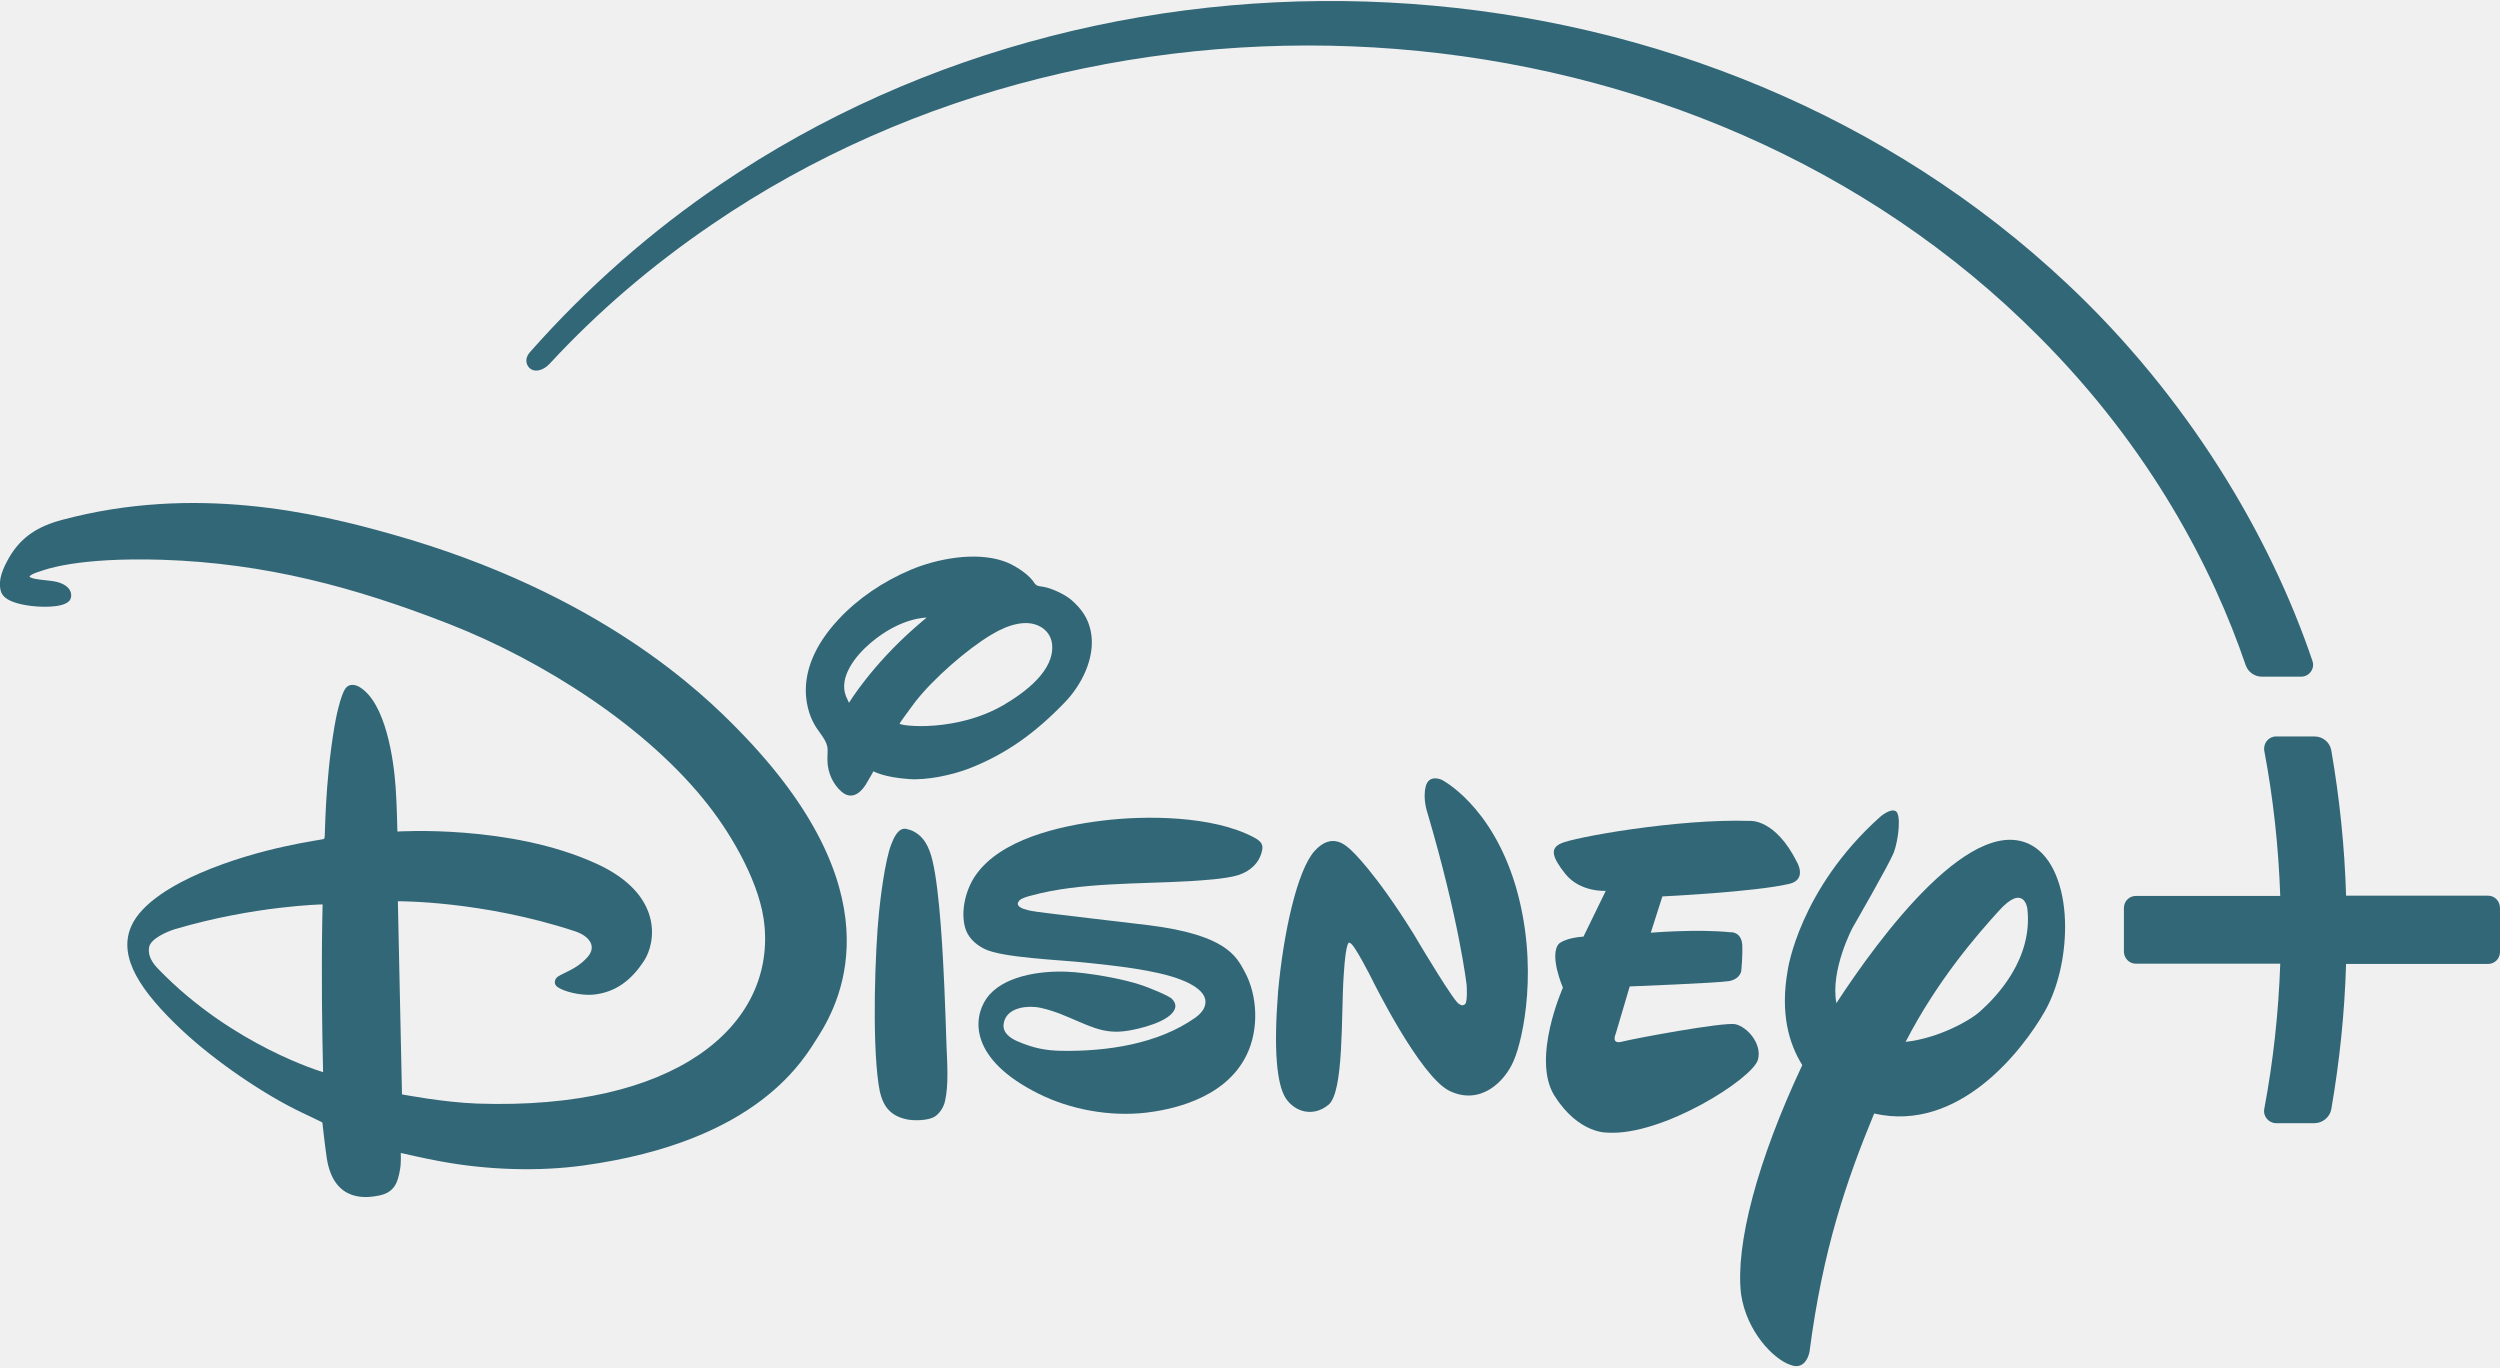
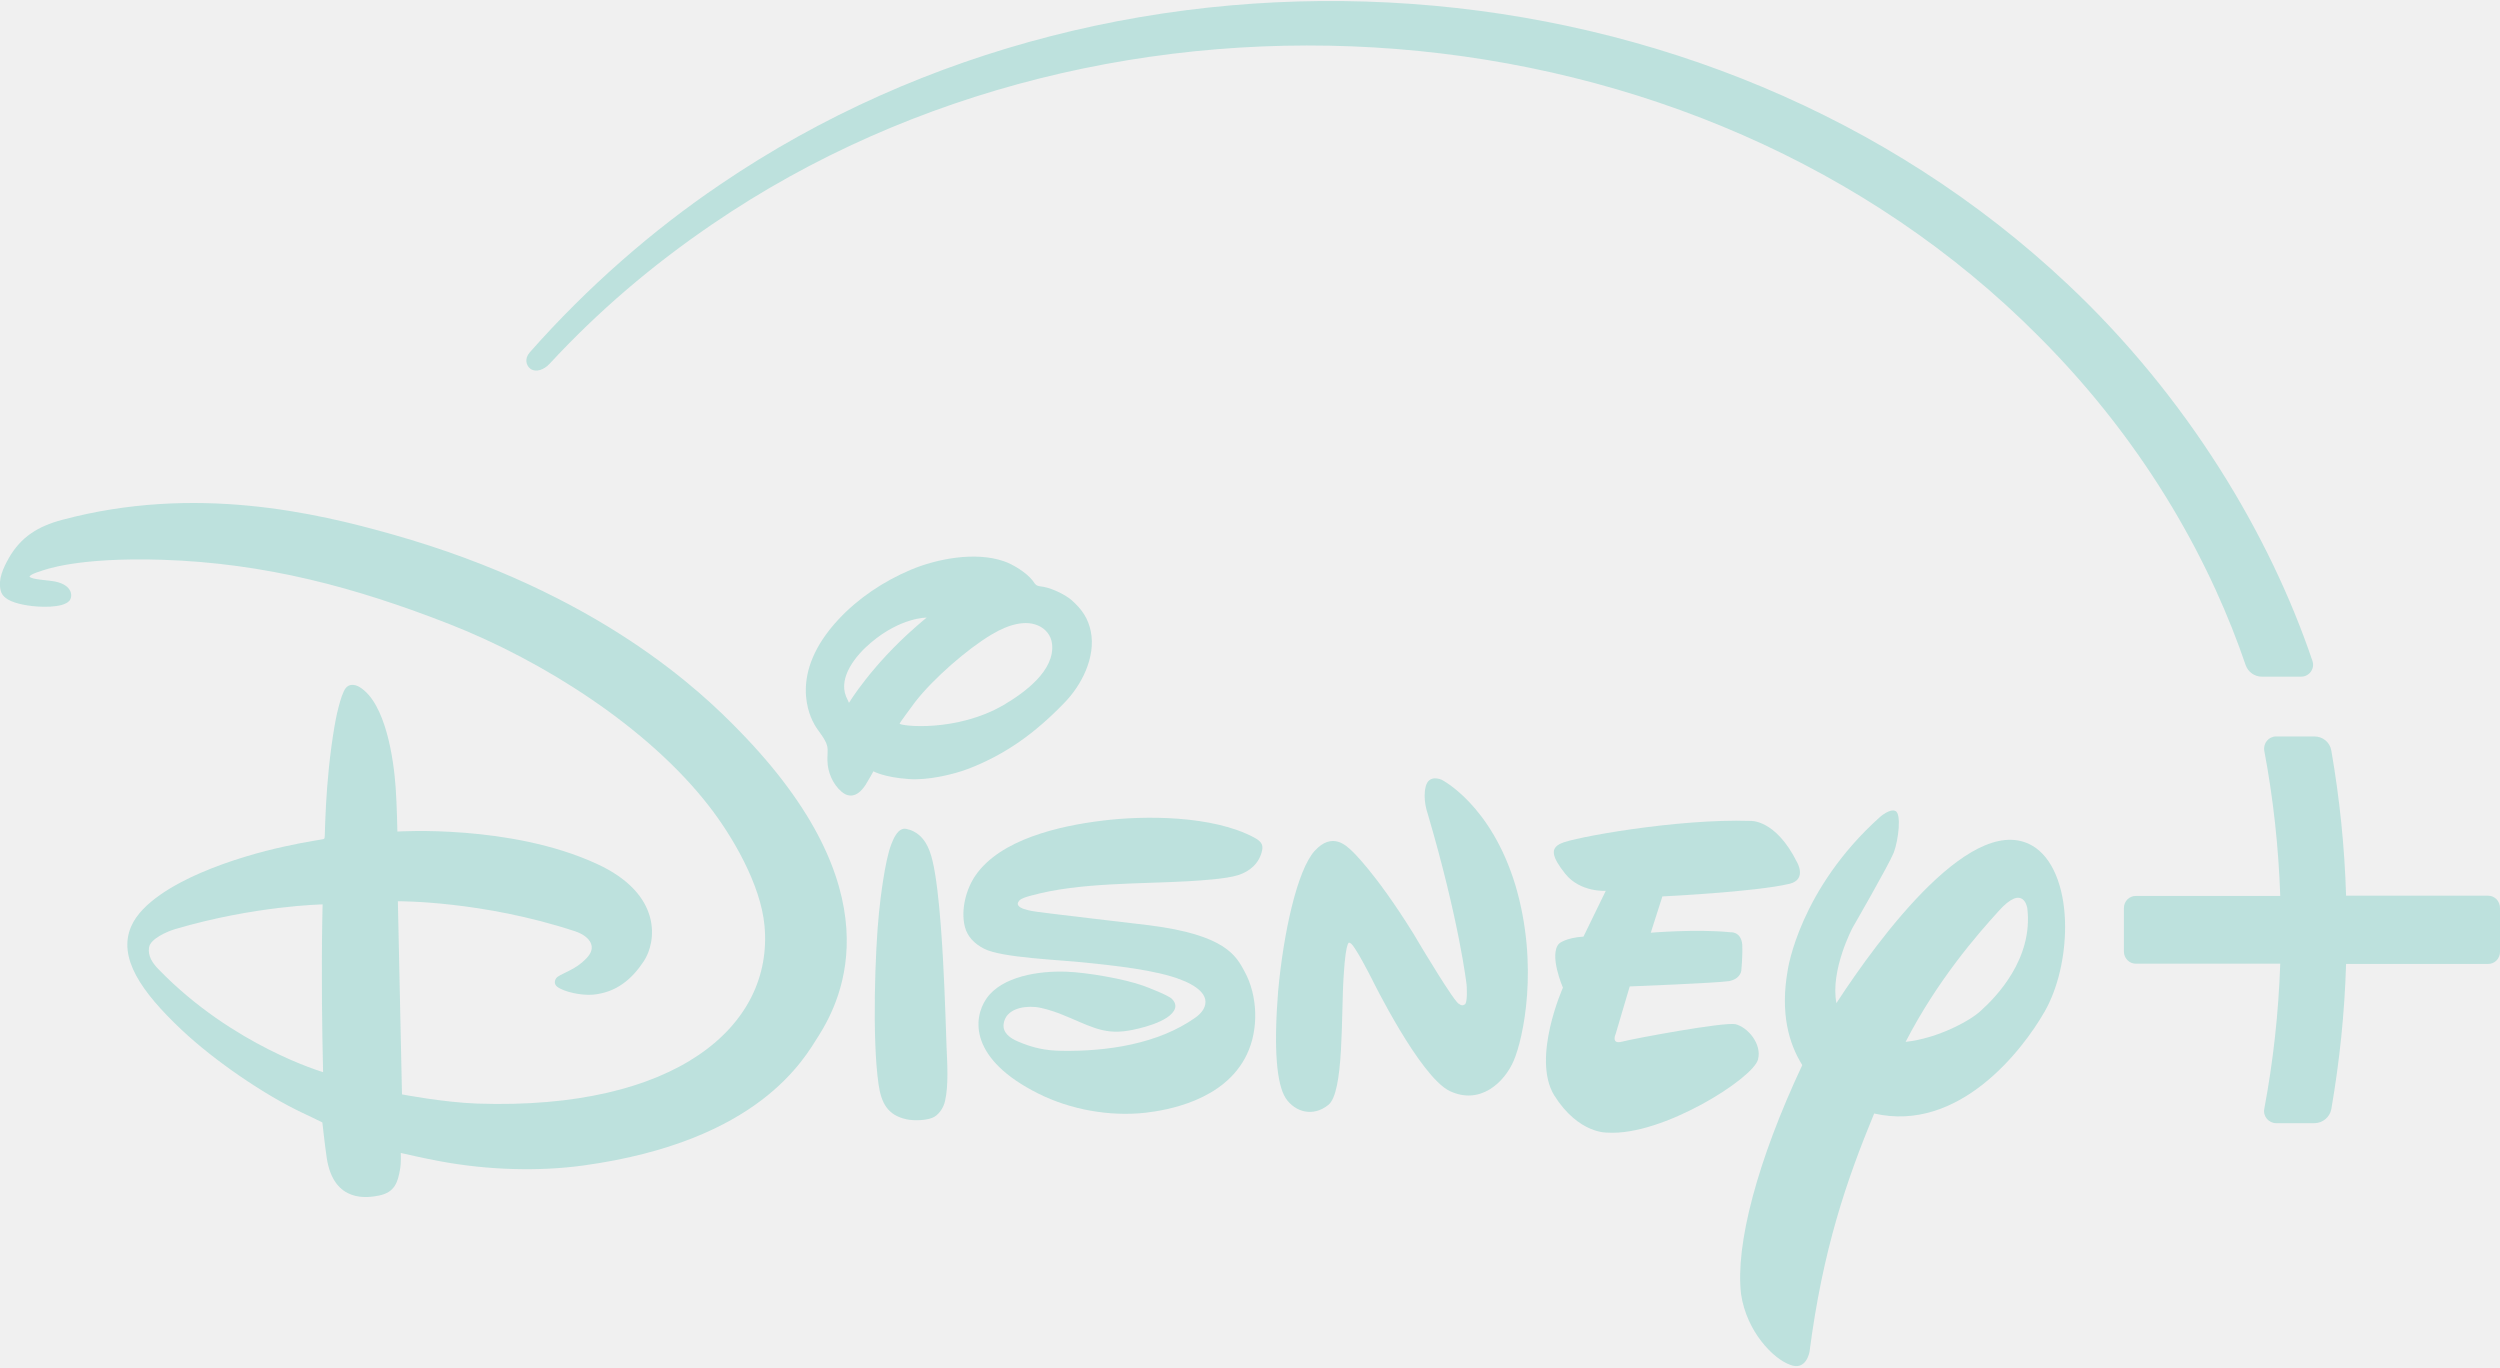
<svg xmlns="http://www.w3.org/2000/svg" version="1.1" x="0px" y="0px" width="1033px" height="565px" viewBox="0 0 1033 565" style="enable-background:new 0 0 1033 565;" xml:space="preserve">
  <style type="text/css">
- 	.st0{fill:#316777;}
+ 	.st0{fill:#BDE1DD;}
	.st1{display:none;}
	.st2{display:inline;fill:#FFFFFF;}
	.st3{display:inline;fill:#6CC1D7;}
	.st4{display:inline;fill:#316777;}
	.st5{display:inline;fill:#204451;}
	.st6{display:inline;fill:#0F1829;}
</style>
  <g id="Layer_1">
    <g>
      <path class="st0" d="M162.1,220.8c-31.4-8.9-81.5-20.7-136.4-6c-10.2,2.7-17.1,7.2-22,15.7c-2.4,4.3-4.6,8.9-3.4,13.6    c1,4,6.8,5.4,11.3,6.1c4.4,0.7,14.4,1.2,17.1-2c1.4-1.7,1.4-6.4-5.9-7.9c-2.7-0.6-10.1-0.8-10.6-2.1c0,0,0.3-0.9,4.3-2.1    c1.8-0.6,14.9-5.9,50.6-4.8c42.5,1.4,79.6,11.3,118.9,26.7c38.4,15.1,81.6,42.4,106.9,75c9.6,12.3,21.5,32.5,23,49.6    c3.8,41.4-36.6,76.2-118.7,73.4c-14-0.5-31.1-3.8-31.1-3.8l-1.7-79.8c0,0,34.7-0.3,73.2,12.4c3.3,1.1,6.6,3.2,6.9,6.4    c0.2,2.4-1.7,4.5-3.9,6.4c-4,3.5-9.5,5-10.7,6.5c-0.9,1.1-0.9,2.7,0.3,3.6c2.9,2.2,10,3.7,14.8,3.3c9.7-0.9,16.1-6.4,21-13.8    c5.2-7.8,8.1-27.7-19.5-40.3c-35.7-16.4-82.3-13.3-82.3-13.3s-0.2-10.8-0.7-18c-0.8-11.8-4.1-35.1-14.9-41.7    c-2-1.2-4.4-1.4-5.8,0.5c-2.1,2.7-4.2,13.1-4.6,15.8c-4.1,24.2-3.8,45.8-4.1,46.1c-0.1,0.1-0.2,0.3-0.4,0.4    c-0.4,0.3-26.2,3.3-51.1,14.1c-9.9,4.3-24.1,12-28.4,22c-5.6,12.9,4.2,27,20.7,42.6c14,13.2,34.6,27.1,49.8,34.3    c3.9,1.8,8.5,4.1,8.5,4.1s1,9.2,1.8,14.6c2.9,19.2,17.5,16.4,21.6,15.6c6.6-1.3,7.8-5.7,8.7-10.8c0.5-2.8,0.3-6.8,0.3-6.8    s9.9,2.3,16.6,3.5c19.4,3.6,40.5,4.2,58.7,1.7c73-10,91.4-44.3,97.3-53.5c10.1-16,31.6-60.4-33-126.4    C290.4,286.5,247.8,245,162.1,220.8L162.1,220.8z M65.7,400.7c-2.7-2.7-4.7-5.7-4.1-9.3c0.6-3.5,7.4-6.5,10.8-7.5    c32.9-9.7,60.9-10.2,60.9-10.2s-0.3,11.8-0.3,23.7c-0.1,22.6,0.5,45.6,0.5,45.6S96.3,432.2,65.7,400.7L65.7,400.7z" />
      <path class="st0" d="M400.3,317.6c15.4-6,27.4-14.7,39.4-27.1c7.1-7.2,13.2-18.9,11-29.7c-1.1-5.3-3.6-9-8-12.9    c-2.2-1.9-7.3-4.6-11.4-5.4c-1.2-0.2-2.5-0.3-3-0.7c-0.6-0.4-1.1-1.1-1.6-1.9c-2.7-3.4-8.1-6.7-11.9-8c-11.8-4.1-27.7-1-38.4,3.5    c-11.4,4.8-21.9,11.9-29.9,20.5c-21,22.5-11.8,40.3-9.9,43.6c1.6,2.8,4.5,5.8,5.2,8.8c0.4,1.7,0,4,0.1,6.1    c0.1,4.7,2.2,9.6,5.8,12.7c2.5,2.2,6.2,2.9,9.9-2.7c1.2-1.9,3.3-5.7,3.3-5.7s4.3,2.5,14.6,3.2C383,322.5,393.5,320.2,400.3,317.6z     M350.8,290.4c0,0-0.7-1.5-1.2-2.6c-3.2-7.9,3.8-16.8,10.2-22.2c12.5-10.6,23.1-10.4,23.1-10.4s-2.5,2-4.6,3.9    C360.1,275,350.8,290.4,350.8,290.4z M378.1,290.1c7.6-9.8,21.7-22,31.6-27.9c7.7-4.6,14.4-5.9,19.3-3.7c3,1.3,5.3,4,5.7,7.5    c1.3,11.1-11.5,20.3-20,25.3c-19.4,11.3-42.4,8.8-43,7.7C371.6,298.9,376.4,292.4,378.1,290.1L378.1,290.1z" />
      <path class="st0" d="M841.1,350.3c-24.8-17.2-64.7,37.2-82.3,64.2c-2.6-13.7,6.7-31.2,6.7-31.2s14.9-25.8,17-31    c2-5.3,3.2-16.1,0.7-17.2c-2.3-1.1-6.3,2.4-6.3,2.4c-33.5,30-38.2,63.3-38.2,63.3c-3.2,17.9,0.5,30.5,6,39.3    c-18.6,39.6-27.7,74.2-25.3,94.6c2.3,15.6,13.4,26.8,20.2,29.2c6.8,2.8,8.1-5.4,8.1-5.4c5.5-42.3,15.2-70.5,26.7-98.4    c34.9,8,61.2-25.9,70.5-42.2c5.5-9.7,8.4-22.7,8.4-35C853.3,369.2,849.4,356.2,841.1,350.3L841.1,350.3z M818.4,417.7    c-4,3.8-17.3,11.3-31,12.8c13.1-25.4,29.4-44.1,38.4-54c10.5-11.8,11.9-1.1,11.9-1.1C840.1,396.2,824.9,411.9,818.4,417.7    L818.4,417.7z" />
      <path class="st0" d="M726.4,437.8c1.7-6.3-4.1-13.3-9.3-14.6c-4.9-1-42.3,6-46.8,7.2c-4.8,1.3-2.7-3.2-2.7-3.2l5.8-19.6    c0,0,35.8-1.4,41-2.2c4.8-0.9,5.1-4.3,5.1-4.3s0.6-5.6,0.4-10.8c-0.5-5.6-5-5.1-5-5.1c-13.8-1.4-32.8,0.2-32.8,0.2l4.8-15    c0,0,38-1.8,52.5-5.2c7.4-1.8,3.1-9,3.1-9c-9-18-19.4-17-19.4-17c-29.9-1-73.4,6.9-78.1,9.3c-4.4,2-4,5.3,1.8,12.6    c6.2,7.7,16.7,7,16.7,7l-9.2,18.9c-7.5,0.5-10.1,2.9-10.1,2.9c-4.3,4.6,1.6,18.2,1.6,18.2s-13,29.1-3.6,44.5    c10.1,16.1,22.1,15.4,22.1,15.4C687,469.4,724.4,445.6,726.4,437.8L726.4,437.8z" />
      <path class="st0" d="M595.7,322.2c0,0-5.3-2.5-6.6,2.8c-1.3,5.2,0.7,10.8,0.7,10.8c13.2,44.7,16.2,71.1,16.2,71.1s0.6,7.8-0.9,8.2    c-1.1,0.8-2.2-0.3-2.2-0.3c-1.5,0.1-16-24.2-16-24.2l-2.8-4.7c-15.9-25.6-25.6-34.4-25.6-34.4c-2.3-2.1-8-7.9-15.3,0.1    c-7.2,8-12.9,33.9-15.1,58.2c-1.9,24.3-0.5,38.1,3.1,43.9c3.9,5.9,11.4,7.9,17.6,2.9c6.6-5,5.3-37,6.4-53.4    c1-16.5,2.6-13.5,2.6-13.5c1.4-0.4,9,14.7,9,14.7s19.8,40.4,32.2,46.4c12.6,6,22.7-3.6,26.5-12.6c3.9-9.1,10.5-39.1,0.7-72.3    C616.1,332.4,595.7,322.2,595.7,322.2L595.7,322.2z" />
      <path class="st0" d="M390.2,407.7c-0.5-11.1-1.8-39.3-4.9-52.1c-1.3-5.5-3.6-10.5-9-12.6c-0.6-0.2-1.3-0.4-1.8-0.5    c-3.4-0.7-5.3,4-6.2,6.3c-2.7,6.9-4.6,23.2-5.1,28.3c-1.6,15.5-2.9,52.1-0.2,70.8c1.1,7.8,3.7,12.9,11.6,14.6    c3.2,0.7,9.1,0.5,11.6-1.1c2.2-1.4,3.8-4.1,4.3-6.5c1.5-6.5,0.9-15.7,0.6-22.7C390.8,424.2,390.6,416,390.2,407.7L390.2,407.7z" />
      <path class="st0" d="M518.1,346c-17.1-9.1-45.2-9.1-62.7-6.9c-18,2.2-42.1,7.8-52.3,22.6c-3.9,5.6-6.2,14.3-4.4,21.3    c1,3.9,3.8,6.9,7.9,9c7.3,3.8,31.6,4.6,42.4,5.8c10.2,1.1,29,2.9,39.4,7.2c0,0,9.8,3.4,9.7,9c0,2.8-2.1,5-4.2,6.5    c-15.4,10.9-36.5,14-55.3,13.7c-6.4-0.1-11.6-1.1-18.1-3.9c-2.8-1.2-6.3-3.4-5.8-7.2c0.8-6,7.7-7.5,13.1-7c3.1,0.3,7,1.6,10,2.7    c12.1,4.8,17.6,8.8,28.2,7.1c4-0.6,17.7-3.6,19.5-9.2c0.5-1.4-0.2-2.9-1.2-3.9c-1.4-1.5-9.7-4.7-11.9-5.5    c-8.1-2.9-23.4-5.5-31.9-5.8c-11.2-0.4-26.5,1.9-32.9,11.1c-5.7,8.3-7,25.1,21.5,39.3c13.2,6.6,29.3,9.5,44.1,7.9    c8.5-1,32.8-4.8,42-24.1c5-10.4,4.5-24.3-0.9-34.2c-3.5-6.5-7.8-15.2-39.6-19.2c-5.1-0.6-42.5-5-45.9-5.5    c-1.9-0.3-10.7-1.3-7.6-4.7c0.9-1,3.5-1.7,5.1-2.1c19.6-5.4,44.5-4.7,65.2-5.9c4.6-0.3,15.1-0.9,20.1-2.5    c4.8-1.5,8.8-4.9,9.9-10.2C522.1,348.7,520.7,347.4,518.1,346L518.1,346z" />
      <path class="st0" d="M1028.1,370.1h-58.7c-0.6-20.3-2.7-40.3-6.1-60c-0.6-3.4-3.5-5.8-7-5.8h-15.8c-3.1,0-5.4,2.8-4.9,5.9    c3.7,19.6,5.9,39.7,6.6,60h-59.7c-2.7,0-4.9,2.2-4.9,5v18c0,2.7,2.2,5,4.9,5h59.7c-0.7,20.3-2.9,40.3-6.6,60    c-0.6,3,1.8,5.9,4.9,5.9h15.8c3.4,0,6.4-2.5,7-5.8c3.4-19.7,5.5-39.7,6.1-60h58.7c2.7,0,4.9-2.2,4.9-5v-18    C1033,372.3,1030.8,370.1,1028.1,370.1z" />
      <path class="st0" d="M219.2,152.4c2.3,1.6,5.6,0.4,7.9-2.1c20.1-21.7,42.2-40.6,67.3-57.7c164.7-112.4,406.5-96,548,46.4    c46.5,46.5,72.1,96.5,85.5,135.8c1,2.9,3.7,4.8,6.7,4.8h16.2c3.4,0,5.8-3.3,4.7-6.5c-17.6-52.1-51.7-109.2-101.2-155.7    C705.8-22.4,465.2-37.9,297.5,76.3c-27.4,18.5-54.7,42.2-78.6,69.3C216.6,148.2,217.4,151.1,219.2,152.4L219.2,152.4z" />
    </g>
  </g>
  <g id="Layer_2" class="st1">
    <rect y="-261.7" class="st2" width="79.1" height="79.1" />
    <rect x="94.5" y="-261.7" class="st3" width="79.1" height="79.1" />
    <rect x="189" y="-261.7" class="st4" width="79.1" height="79.1" />
    <rect x="283.5" y="-261.7" class="st5" width="79.1" height="79.1" />
    <rect x="378" y="-261.7" class="st6" width="79.1" height="79.1" />
  </g>
</svg>
